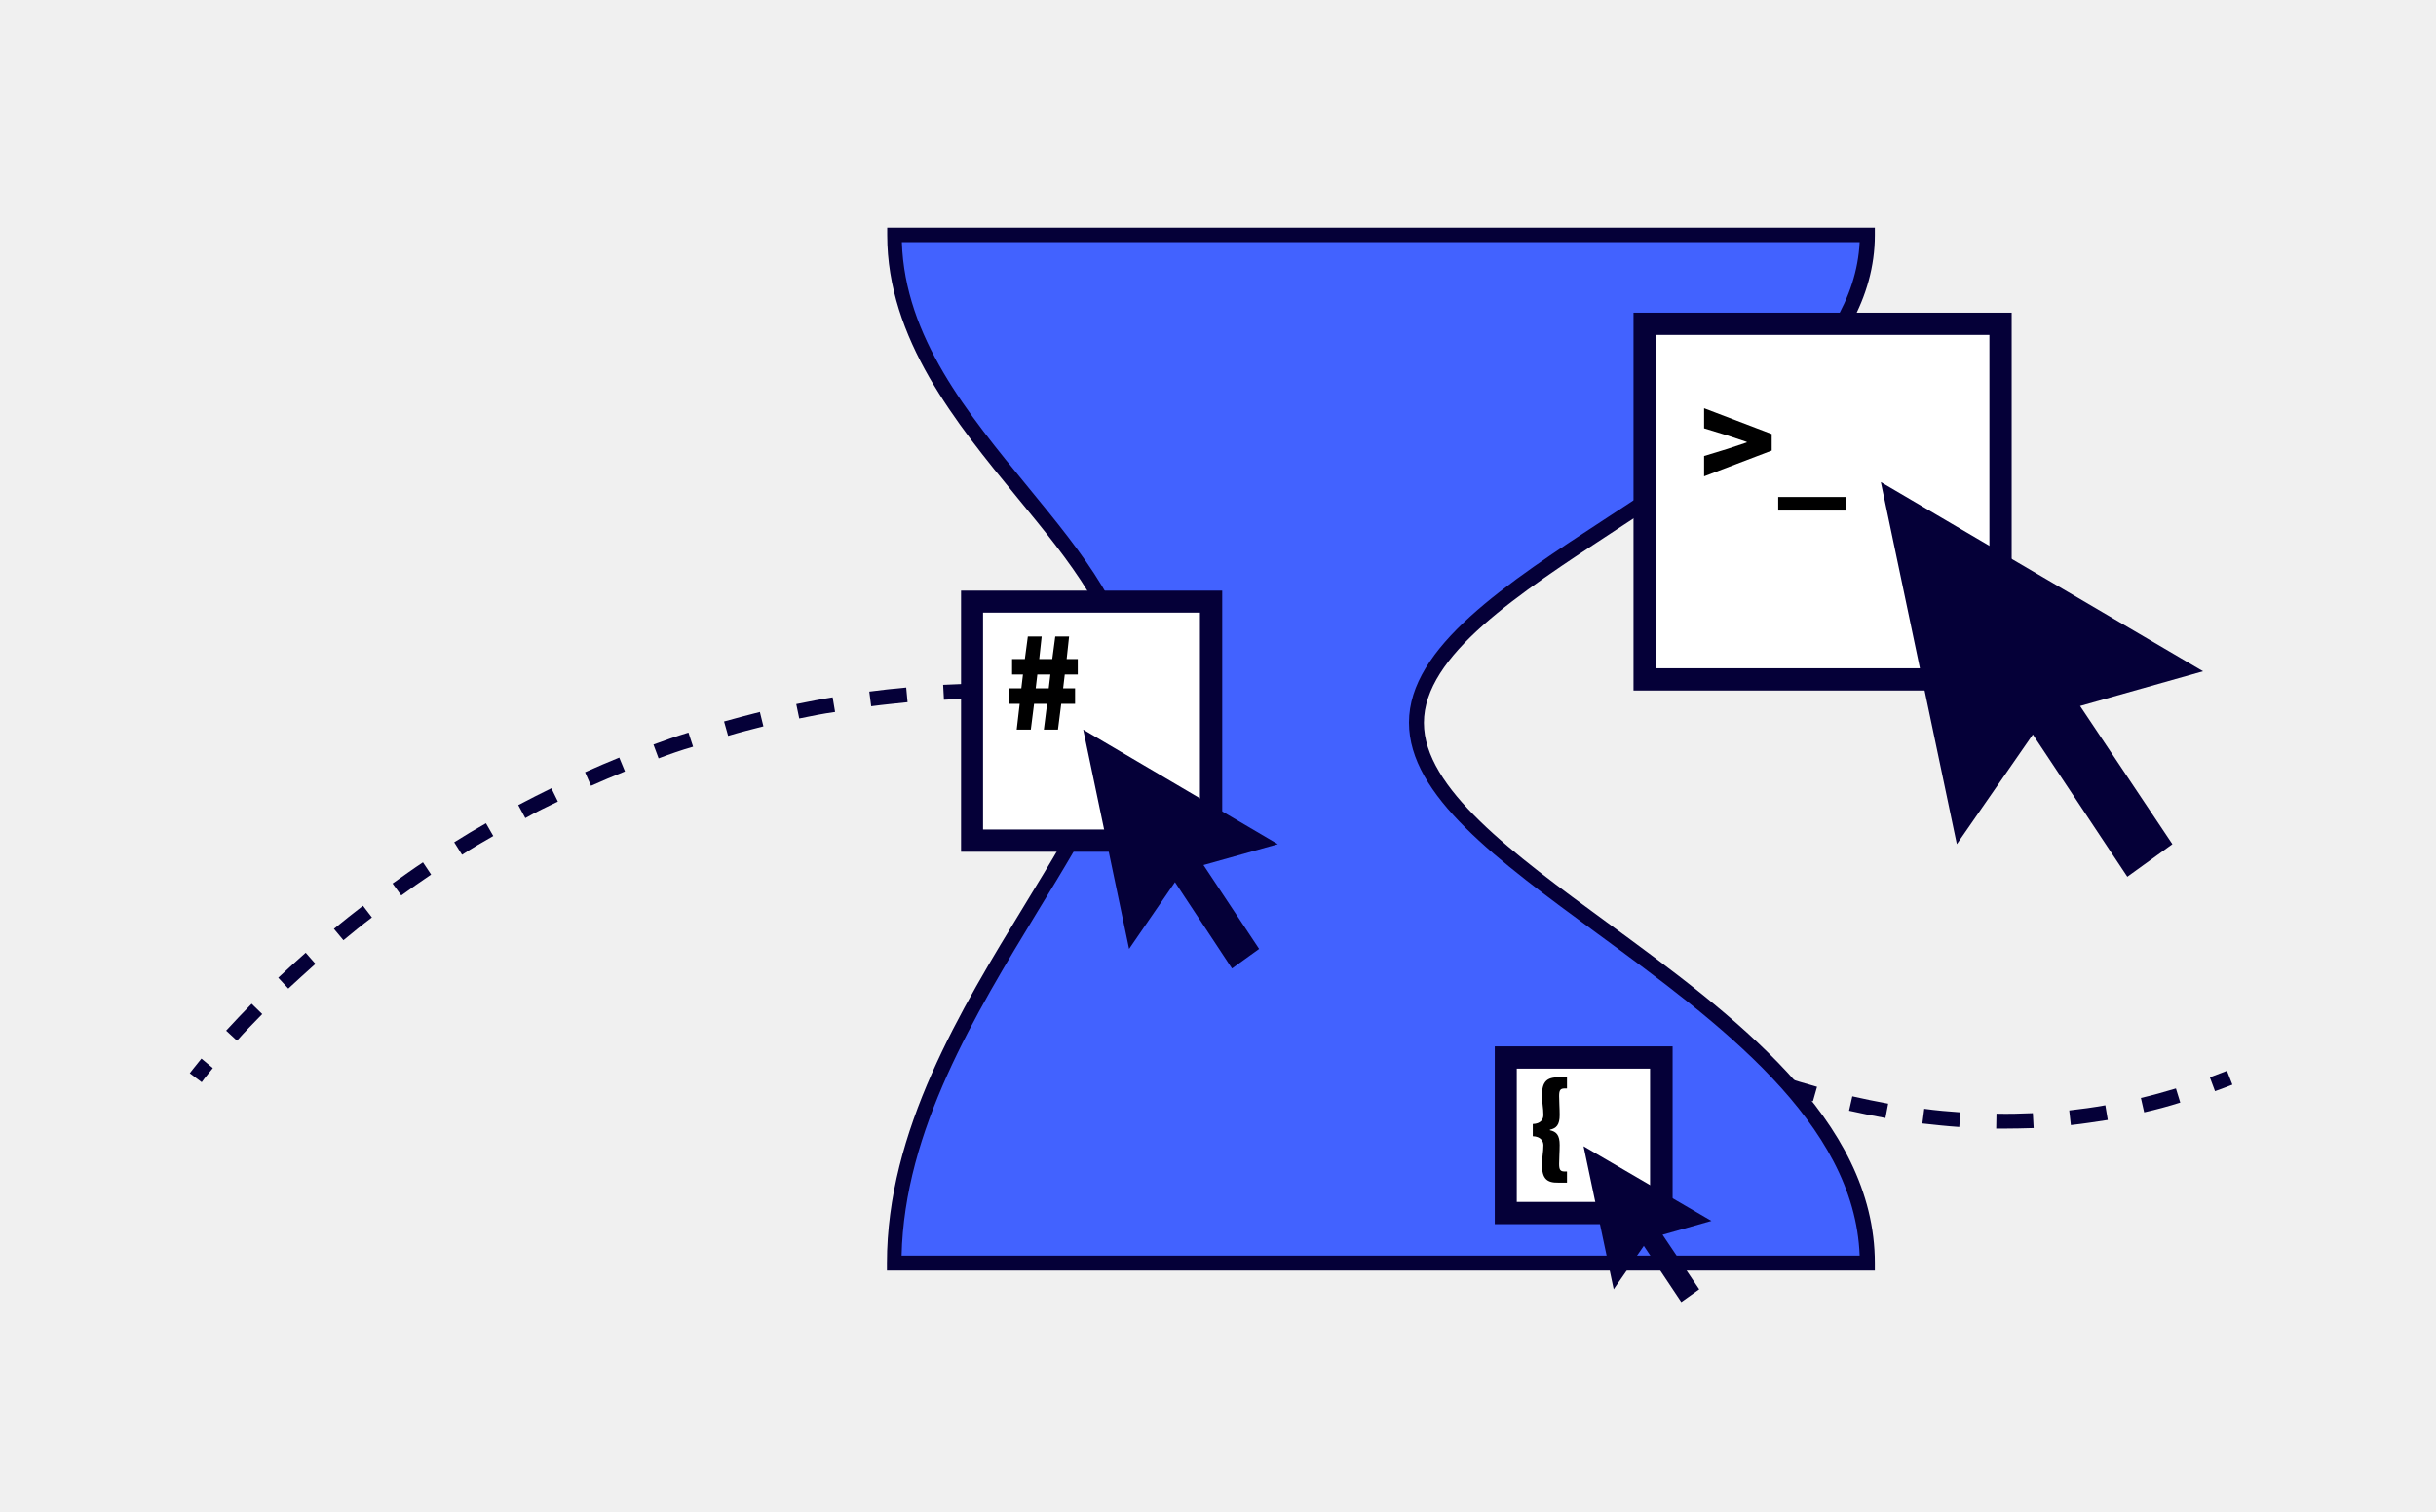
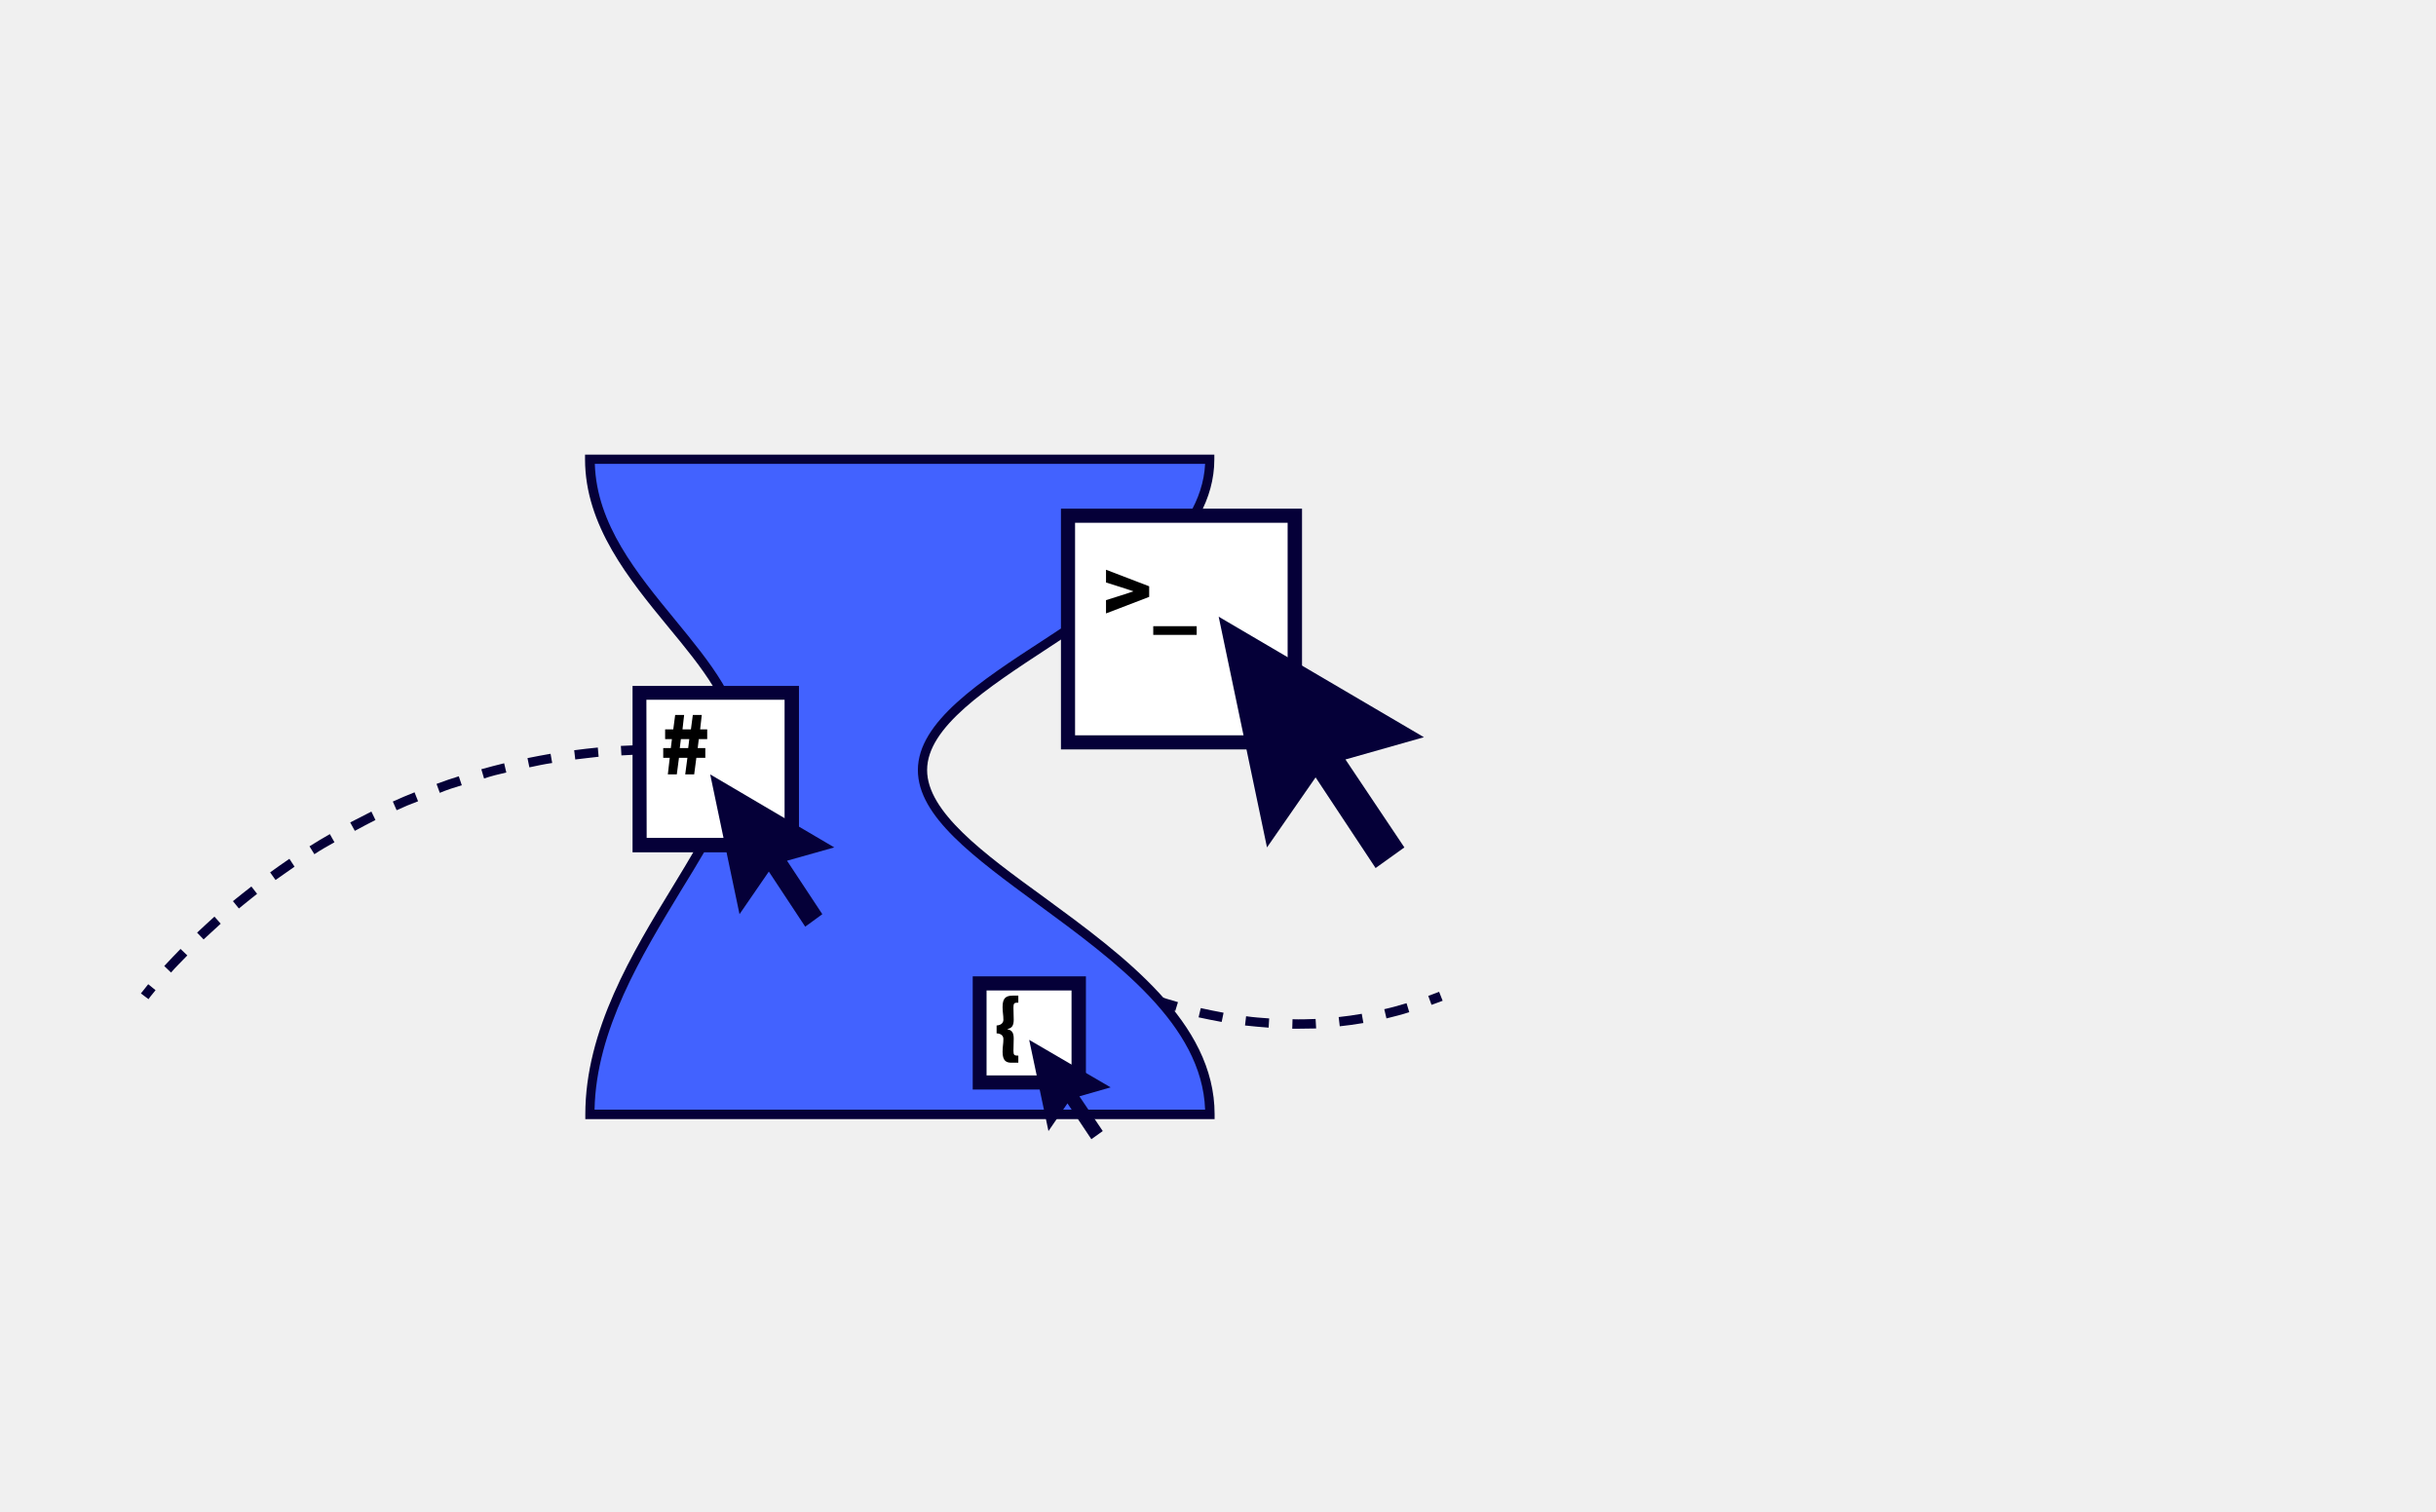
<svg xmlns="http://www.w3.org/2000/svg" version="1.1" id="图层_1" x="0px" y="0px" viewBox="0 0 897.3 557" style="enable-background:new 0 0 897.3 557;" xml:space="preserve">
  <style type="text/css">
	.st0{fill:#050038;}
	.st1{fill:#4262FF;}
	.st2{fill:#FFFFFF;}
</style>
  <g>
-     <path class="st0" d="M74.3,398.7l-4.4-3.3c0.1-0.1,1.5-2,4.3-5.4l4.2,3.5C75.7,396.8,74.3,398.6,74.3,398.7z" />
-     <path class="st0" d="M738,415.8c-0.9,0-1.8,0-2.7,0l0.1-5.5c4.4,0.1,9,0,13.4-0.2l0.3,5.5C745.4,415.7,741.7,415.8,738,415.8z    M721.7,415.2c-4.5-0.3-9.1-0.8-13.6-1.3l0.7-5.4c4.4,0.6,8.9,1,13.3,1.3L721.7,415.2z M762.8,414.5l-0.6-5.4   c4.4-0.5,8.9-1.1,13.3-1.9l0.9,5.4C771.9,413.3,767.3,414,762.8,414.5z M694.5,411.9c-4.4-0.8-9-1.7-13.4-2.7l1.2-5.3   c4.4,1,8.8,1.9,13.2,2.7L694.5,411.9z M789.8,409.8l-1.2-5.3c4.3-1,8.6-2.2,12.9-3.5l1.6,5.2C798.7,407.6,794.2,408.8,789.8,409.8z    M667.8,405.7c-4.4-1.2-8.8-2.6-13.1-4l1.7-5.2c4.3,1.4,8.6,2.7,12.9,3.9L667.8,405.7z M641.8,397.1c-4.2-1.6-8.5-3.3-12.7-5.1   l2.1-5c4.1,1.8,8.3,3.4,12.5,5L641.8,397.1z M616.6,386.5c-4-1.9-8.2-3.9-12.3-6l2.5-4.9c4,2.1,8.1,4.1,12.1,5.9L616.6,386.5z    M87.3,383.4l-4-3.7c3-3.3,6.2-6.6,9.4-9.9l3.9,3.8C93.4,376.9,90.2,380.1,87.3,383.4z M592.3,374c-3.9-2.2-7.9-4.5-11.8-6.8   l2.8-4.7c3.9,2.3,7.8,4.6,11.7,6.7L592.3,374z M106.2,364.2l-3.7-4c3.3-3.1,6.7-6.2,10.1-9.2l3.6,4.1   C112.8,358.1,109.5,361.2,106.2,364.2z M568.9,360c-3.8-2.4-7.6-5-11.4-7.5l3.1-4.5c3.7,2.5,7.5,5,11.3,7.4L568.9,360z    M126.5,346.4l-3.5-4.2c3.5-2.9,7.1-5.7,10.7-8.5l3.3,4.3C133.4,340.7,129.9,343.6,126.5,346.4z M546.3,344.6   c-3.8-2.7-7.4-5.4-11-8.1l3.3-4.3c3.5,2.7,7.1,5.4,10.8,8L546.3,344.6z M147.8,329.9l-3.2-4.4c3.7-2.6,7.4-5.3,11.2-7.8l3,4.5   C155.1,324.7,151.4,327.3,147.8,329.9z M524.6,328.1c-3.7-2.9-7.2-5.8-10.5-8.7l3.5-4.2c3.3,2.8,6.8,5.7,10.4,8.6L524.6,328.1z    M170.2,314.9l-2.9-4.6c3.8-2.4,7.8-4.8,11.7-7l2.7,4.7C177.8,310.2,173.9,312.5,170.2,314.9z M503.7,310.5   c-3.6-3.2-6.9-6.2-10.1-9.2l3.7-4c3.1,2.9,6.5,6,10,9.1L503.7,310.5z M193.5,301.4l-2.6-4.8c4-2.1,8.1-4.2,12.2-6.2l2.4,4.9   C201.5,297.2,197.4,299.2,193.5,301.4z M483.7,291.8c-3.3-3.2-6.5-6.5-9.6-9.7l3.9-3.8c2.8,2.9,6,6.1,9.5,9.6L483.7,291.8z    M217.7,289.5l-2.2-5c4.2-1.9,8.4-3.7,12.6-5.4l2.1,5.1C225.9,285.9,221.8,287.7,217.7,289.5z M242.6,279.4l-1.9-5.1   c4.3-1.6,8.6-3.1,12.9-4.4l1.7,5.2C251.1,276.3,246.8,277.8,242.6,279.4z M464.7,272.2c-1.7-1.9-2.9-3.2-3.5-4   c-2.1-0.5-4.3-1-6.4-1.4l1.2-5.3c2.4,0.5,4.9,1.1,7.4,1.7l0.9,0.2l0.6,0.7c0,0,1.4,1.6,4,4.5L464.7,272.2z M268.2,271.1l-1.5-5.3   c4.4-1.2,8.8-2.4,13.2-3.5l1.3,5.3C276.9,268.7,272.5,269.8,268.2,271.1z M294.4,264.7l-1.1-5.3c4.5-0.9,9-1.8,13.4-2.5l0.9,5.4   C303.2,262.9,298.8,263.8,294.4,264.7z M441.5,264.1c-4.4-0.8-8.9-1.6-13.3-2.3l0.8-5.4c4.4,0.7,9,1.5,13.5,2.3L441.5,264.1z    M320.9,260.2l-0.7-5.4c4.5-0.6,9-1.1,13.6-1.5l0.5,5.4C329.8,259.2,325.3,259.6,320.9,260.2z M414.9,260c-4.5-0.5-9-1-13.4-1.4   l0.5-5.4c4.5,0.4,9.1,0.9,13.6,1.4L414.9,260z M347.7,257.8l-0.3-5.5c4.5-0.2,9.1-0.4,13.7-0.5l0.1,5.5   C356.7,257.3,352.2,257.5,347.7,257.8z M388.1,257.7c-4.4-0.2-9-0.4-13.5-0.5l0.1-5.5c4.5,0.1,9.1,0.2,13.6,0.5L388.1,257.7z" />
-     <path class="st0" d="M815.9,402l-1.9-5.1c2.1-0.8,4.2-1.6,6.3-2.4l2,5.1C820.2,400.4,818,401.3,815.9,402z" />
-   </g>
-   <g id="Group-3_3_">
    <g>
+       <path class="st0" d="M54.7,368.1l-2.8-2.1c0.1-0.1,1-1.3,2.7-3.4l2.7,2.2C55.6,366.9,54.7,368,54.7,368.1z" />
+       <path class="st0" d="M477.7,379c-0.6,0-1.1,0-1.7,0l0.1-3.5c2.8,0.1,5.7,0,8.5-0.1l0.2,3.5C482.4,378.9,480,379,477.7,379z     M467.3,378.6c-2.9-0.2-5.8-0.5-8.7-0.8l0.4-3.4c2.8,0.4,5.7,0.6,8.5,0.8L467.3,378.6z M493.5,378.1l-0.4-3.4    c2.8-0.3,5.7-0.7,8.5-1.2l0.6,3.4C499.3,377.4,496.3,377.8,493.5,378.1z M450,376.5c-2.8-0.5-5.7-1.1-8.5-1.7l0.8-3.4    c2.8,0.6,5.6,1.2,8.4,1.7L450,376.5z M510.7,375.2l-0.8-3.4c2.7-0.6,5.5-1.4,8.2-2.2l1,3.3C516.4,373.8,513.5,374.5,510.7,375.2z     M432.9,372.5c-2.8-0.8-5.6-1.7-8.3-2.5l1.1-3.3c2.7,0.9,5.5,1.7,8.2,2.5L432.9,372.5z M416.4,367.1c-2.7-1-5.4-2.1-8.1-3.3    l1.3-3.2c2.6,1.1,5.3,2.2,8,3.2L416.4,367.1z M400.3,360.3c-2.5-1.2-5.2-2.5-7.8-3.8l1.6-3.1c2.5,1.3,5.2,2.6,7.7,3.8L400.3,360.3    z M63,358.3l-2.5-2.4c1.9-2.1,4-4.2,6-6.3l2.5,2.4C66.9,354.2,64.8,356.2,63,358.3z M384.8,352.3c-2.5-1.4-5-2.9-7.5-4.3l1.8-3    c2.5,1.5,5,2.9,7.5,4.3L384.8,352.3z M75,346.1l-2.4-2.5c2.1-2,4.3-4,6.4-5.9l2.3,2.6C79.2,342.2,77.1,344.2,75,346.1z     M369.9,343.4c-2.4-1.5-4.8-3.2-7.3-4.8l2-2.9c2.4,1.6,4.8,3.2,7.2,4.7L369.9,343.4z M88,334.7l-2.2-2.7c2.2-1.8,4.5-3.6,6.8-5.4    l2.1,2.7C92.4,331.1,90.1,333,88,334.7z M355.5,333.6c-2.4-1.7-4.7-3.4-7-5.2l2.1-2.7c2.2,1.7,4.5,3.4,6.9,5.1L355.5,333.6z     M101.5,324.2l-2-2.8c2.4-1.7,4.7-3.4,7.1-5l1.9,2.9C106.2,320.9,103.8,322.6,101.5,324.2z M341.7,323.1c-2.4-1.8-4.6-3.7-6.7-5.5    l2.2-2.7c2.1,1.8,4.3,3.6,6.6,5.5L341.7,323.1z M115.8,314.7l-1.8-2.9c2.4-1.5,5-3.1,7.5-4.5l1.7,3    C120.7,311.7,118.2,313.1,115.8,314.7z M328.4,311.9c-2.3-2-4.4-4-6.4-5.9l2.4-2.5c2,1.8,4.1,3.8,6.4,5.8L328.4,311.9z     M130.7,306.1L129,303c2.5-1.3,5.2-2.7,7.8-4l1.5,3.1C135.8,303.4,133.2,304.7,130.7,306.1z M315.6,300c-2.1-2-4.1-4.1-6.1-6.2    l2.5-2.4c1.8,1.8,3.8,3.9,6.1,6.1L315.6,300z M146.1,298.5l-1.4-3.2c2.7-1.2,5.4-2.4,8-3.4l1.3,3.3    C151.3,296.2,148.7,297.3,146.1,298.5z M162,292.1l-1.2-3.3c2.7-1,5.5-2,8.2-2.8l1.1,3.3C167.4,290.1,164.6,291,162,292.1z     M303.5,287.5c-1.1-1.2-1.8-2-2.2-2.5c-1.3-0.3-2.7-0.6-4.1-0.9l0.8-3.4c1.5,0.3,3.1,0.7,4.7,1.1l0.6,0.1l0.4,0.4    c0,0,0.9,1,2.5,2.9L303.5,287.5z M178.3,286.8l-1-3.4c2.8-0.8,5.6-1.5,8.4-2.2l0.8,3.4C183.8,285.2,181,285.9,178.3,286.8z     M195,282.7l-0.7-3.4c2.9-0.6,5.7-1.1,8.5-1.6l0.6,3.4C200.6,281.5,197.8,282.1,195,282.7z M288.7,282.3c-2.8-0.5-5.7-1-8.5-1.5    l0.5-3.4c2.8,0.4,5.7,1,8.6,1.5L288.7,282.3z M211.9,279.8l-0.4-3.4c2.9-0.4,5.7-0.7,8.7-1l0.3,3.4    C217.5,279.2,214.7,279.4,211.9,279.8z M271.8,279.7c-2.9-0.3-5.7-0.6-8.5-0.9l0.3-3.4c2.9,0.3,5.8,0.6,8.7,0.9L271.8,279.7z     M228.9,278.3l-0.2-3.5c2.9-0.1,5.8-0.3,8.7-0.3l0.1,3.5C234.7,278,231.8,278.1,228.9,278.3z M254.7,278.2    c-2.8-0.1-5.7-0.3-8.6-0.3l0.1-3.5c2.9,0.1,5.8,0.1,8.7,0.3L254.7,278.2z" />
+       <path class="st0" d="M527.3,370.2l-1.2-3.3c1.3-0.5,2.7-1,4-1.5l1.3,3.3C530.1,369.2,528.7,369.7,527.3,370.2z" />
+     </g>
+     <g id="Group-3_3_">
      <g>
-         <path id="Fill-1_9_" class="st1" d="M687.8,465.3H329.4c0-85.8,85.7-159,85.7-212.2s-85.7-96.8-85.7-166.6h358.4     c0,82.4-166.1,121.9-166.1,179.7C521.7,324,687.8,372.6,687.8,465.3" />
-         <path class="st0" d="M690.5,468.1H326.7v-2.7c0-48.8,27-93.2,50.9-132.3c18.7-30.7,34.9-57.2,34.9-79.9c0-23.8-18.4-46.3-37.9-70     c-22.4-27.3-47.8-58.3-47.8-96.6v-2.7h363.8v2.7c0,46.3-50.6,79.4-95.3,108.6c-36.4,23.8-70.8,46.3-70.8,71.1     c0,24.1,32.7,48.1,67.4,73.5c46.3,33.9,98.7,72.4,98.7,125.6v2.7H690.5z M332.1,462.6H685c-1.8-49.1-52-85.9-96.4-118.5     c-37.3-27.4-69.6-51-69.6-77.9c0-27.8,35.6-51.1,73.3-75.7c42.6-27.8,90.7-59.3,92.7-101.3H332.2c1.1,35,24.2,63.1,46.6,90.4     c20.1,24.5,39.1,47.7,39.1,73.5c0,24.2-16.5,51.3-35.7,82.7C359.2,373.7,333.1,416.4,332.1,462.6z" />
+         <g>
+           <path id="Fill-1_9_" class="st1" d="M445.7,410.5H217.3c0-54.7,54.6-101.3,54.6-135.2s-54.6-61.7-54.6-106.2h228.4      c0,52.5-105.9,77.7-105.9,114.5C339.8,320.5,445.7,351.4,445.7,410.5" />
+           <path class="st0" d="M447.4,412.3H215.6v-1.7c0-31.1,17.2-59.4,32.4-84.3c11.9-19.6,22.2-36.5,22.2-50.9      c0-15.2-11.7-29.5-24.2-44.6c-14.3-17.4-30.5-37.2-30.5-61.6v-1.7h231.8v1.7c0,29.5-32.2,50.6-60.7,69.2      c-23.2,15.2-45.1,29.5-45.1,45.3c0,15.4,20.8,30.7,43,46.8c29.5,21.6,62.9,46.1,62.9,80L447.4,412.3L447.4,412.3z M219,408.8      h224.9c-1.1-31.3-33.1-54.7-61.4-75.5c-23.8-17.5-44.4-32.5-44.4-49.6c0-17.7,22.7-32.6,46.7-48.2      c27.1-17.7,57.8-37.8,59.1-64.6H219.1c0.7,22.3,15.4,40.2,29.7,57.6c12.8,15.6,24.9,30.4,24.9,46.8c0,15.4-10.5,32.7-22.8,52.7      C236.3,352.1,219.6,379.4,219,408.8z" />
+         </g>
      </g>
    </g>
-   </g>
-   <g>
-     <rect id="Rectangle_1_" x="605.8" y="119.3" class="st2" width="131.1" height="131.1" />
-     <path class="st0" d="M741,254.4H601.7V115.2H741V254.4z M609.9,246.2h122.9V123.4H609.9V246.2z" />
-   </g>
-   <g>
-     <rect id="Rectangle-Copy_1_" x="358.1" y="221.7" class="st2" width="88.1" height="88.1" />
-     <path class="st0" d="M450.2,313.8H354v-96.2h96.2V313.8z M362.2,305.6H442v-79.9h-79.9v79.9H362.2z" />
-   </g>
-   <g>
-     <rect id="Rectangle-Copy-2_1_" x="554.6" y="389.6" class="st2" width="57.3" height="57.3" />
-     <path class="st0" d="M616.1,451h-65.5v-65.5h65.5V451z M558.7,442.8h49.1v-49.1h-49.1V442.8z" />
-   </g>
-   <polygon id="Path-185-Copy-2_7_" class="st0" points="453.8,356.8 432.8,325 415.9,349.6 399,268.8 470.7,311 443.3,318.7   463.8,349.6 " />
-   <polygon id="Path-185-Copy_7_" class="st0" points="783.6,323 748.8,270.6 720.8,311 692.8,177.6 811.5,247.3 766.2,260.1   800.2,311 " />
-   <polygon id="Path-185-Copy-3_7_" class="st0" points="619.3,479.7 605.5,459 594.4,475 583.3,422.3 630.4,449.8 612.4,454.9   625.9,475 " />
-   <g>
-     <path d="M627.7,168l8.5-2.6l7.2-2.4v-0.2l-7.2-2.4l-8.5-2.6v-7.4l24.9,9.5v6.1l-24.9,9.5V168z" />
-     <path d="M655,183.1h25.1v5H655V183.1z" />
-   </g>
-   <g>
-     <path d="M375.6,259.3h-3.8v-5.7h4.4l0.6-5.1h-4v-5.7h4.7l1.1-8.3h5.1l-0.9,8.3h4.8l1.1-8.3h5.1l-0.9,8.3h4.1v5.7h-4.8l-0.6,5.1h4.4   v5.7h-5.1l-1.2,9.5h-5.2l1.2-9.5h-4.8l-1.2,9.5h-5.2L375.6,259.3z M386.3,253.6l0.6-5.1h-4.8l-0.6,5.1H386.3z" />
-   </g>
-   <g>
-     <path d="M568,429.2c0-3.2,0.5-4.5,0.5-7.3c0-1.5-1-3.2-3.9-3.3v-4.5c2.9-0.1,3.9-1.7,3.9-3.3c0-2.8-0.5-4.2-0.5-7.3   c0-5,1.8-6.6,6-6.6h3.2v4.1h-0.7c-1.7,0-2.2,0.5-2.2,2.8s0.2,4.4,0.2,7c0,3.6-1.2,4.9-3.6,5.4v0.2c2.4,0.5,3.6,1.8,3.6,5.4   c0,2.6-0.2,4.7-0.2,7s0.5,2.8,2.2,2.8h0.7v4.1H574C569.8,435.8,568,434.2,568,429.2z" />
+     <g>
+       <rect id="Rectangle_1_" x="393.4" y="190" class="st2" width="83.5" height="83.5" />
+       <path class="st0" d="M479.6,276.1h-88.8v-88.7h88.8V276.1z M396,270.9h78.3v-78.3H396V270.9z" />
+     </g>
+     <g>
+       <rect id="Rectangle-Copy_1_" x="235.6" y="255.3" class="st2" width="56.1" height="56.1" />
+       <path class="st0" d="M294.3,314H233v-61.3h61.3V314z M238.2,308.7H289v-50.9h-50.9L238.2,308.7L238.2,308.7z" />
+     </g>
+     <g>
+       <rect id="Rectangle-Copy-2_1_" x="360.8" y="362.3" class="st2" width="36.5" height="36.5" />
+       <path class="st0" d="M400,401.4h-41.7v-41.7H400V401.4z M363.4,396.2h31.3v-31.3h-31.3V396.2z" />
+     </g>
+     <polygon id="Path-185-Copy-2_7_" class="st0" points="296.6,341.4 283.2,321.1 272.4,336.8 261.6,285.3 307.3,312.2 289.9,317.1    302.9,336.8  " />
+     <polygon id="Path-185-Copy_7_" class="st0" points="506.7,319.8 484.6,286.4 466.7,312.2 448.9,227.2 524.5,271.6 495.6,279.8    517.3,312.2  " />
+     <polygon id="Path-185-Copy-3_7_" class="st0" points="402,419.7 393.2,406.5 386.2,416.7 379.1,383.1 409.1,400.6 397.6,403.9    406.2,416.7  " />
+     <g>
+       <path d="M407.4,221.1l5.4-1.7l4.6-1.5v-0.1l-4.6-1.5l-5.4-1.7v-4.7l15.9,6.1v3.9l-15.9,6.1V221.1z" />
+       <path d="M424.8,230.7h16v3.2h-16V230.7z" />
+     </g>
+     <g>
+       <path d="M246.7,279.2h-2.4v-3.6h2.8l0.4-3.3h-2.5v-3.6h3l0.7-5.3h3.3l-0.6,5.3h3.1l0.7-5.3h3.3l-0.6,5.3h2.6v3.6h-3.1l-0.4,3.3    h2.8v3.6h-3.3l-0.8,6.1h-3.3l0.8-6.1h-3.1l-0.8,6.1H246L246.7,279.2z M253.5,275.6l0.4-3.3h-3.1l-0.4,3.3H253.5z" />
+     </g>
+     <g>
+       <path d="M369.3,387.5c0-2,0.3-2.9,0.3-4.7c0-1-0.6-2-2.5-2.1v-2.9c1.8-0.1,2.5-1.1,2.5-2.1c0-1.8-0.3-2.7-0.3-4.7    c0-3.2,1.1-4.2,3.8-4.2h2v2.6h-0.4c-1.1,0-1.4,0.3-1.4,1.8c0,1.5,0.1,2.8,0.1,4.5c0,2.3-0.8,3.1-2.3,3.4v0.1    c1.5,0.3,2.3,1.1,2.3,3.4c0,1.7-0.1,3-0.1,4.5c0,1.5,0.3,1.8,1.4,1.8h0.4v2.6h-2C370.5,391.7,369.3,390.7,369.3,387.5z" />
+     </g>
  </g>
</svg>
